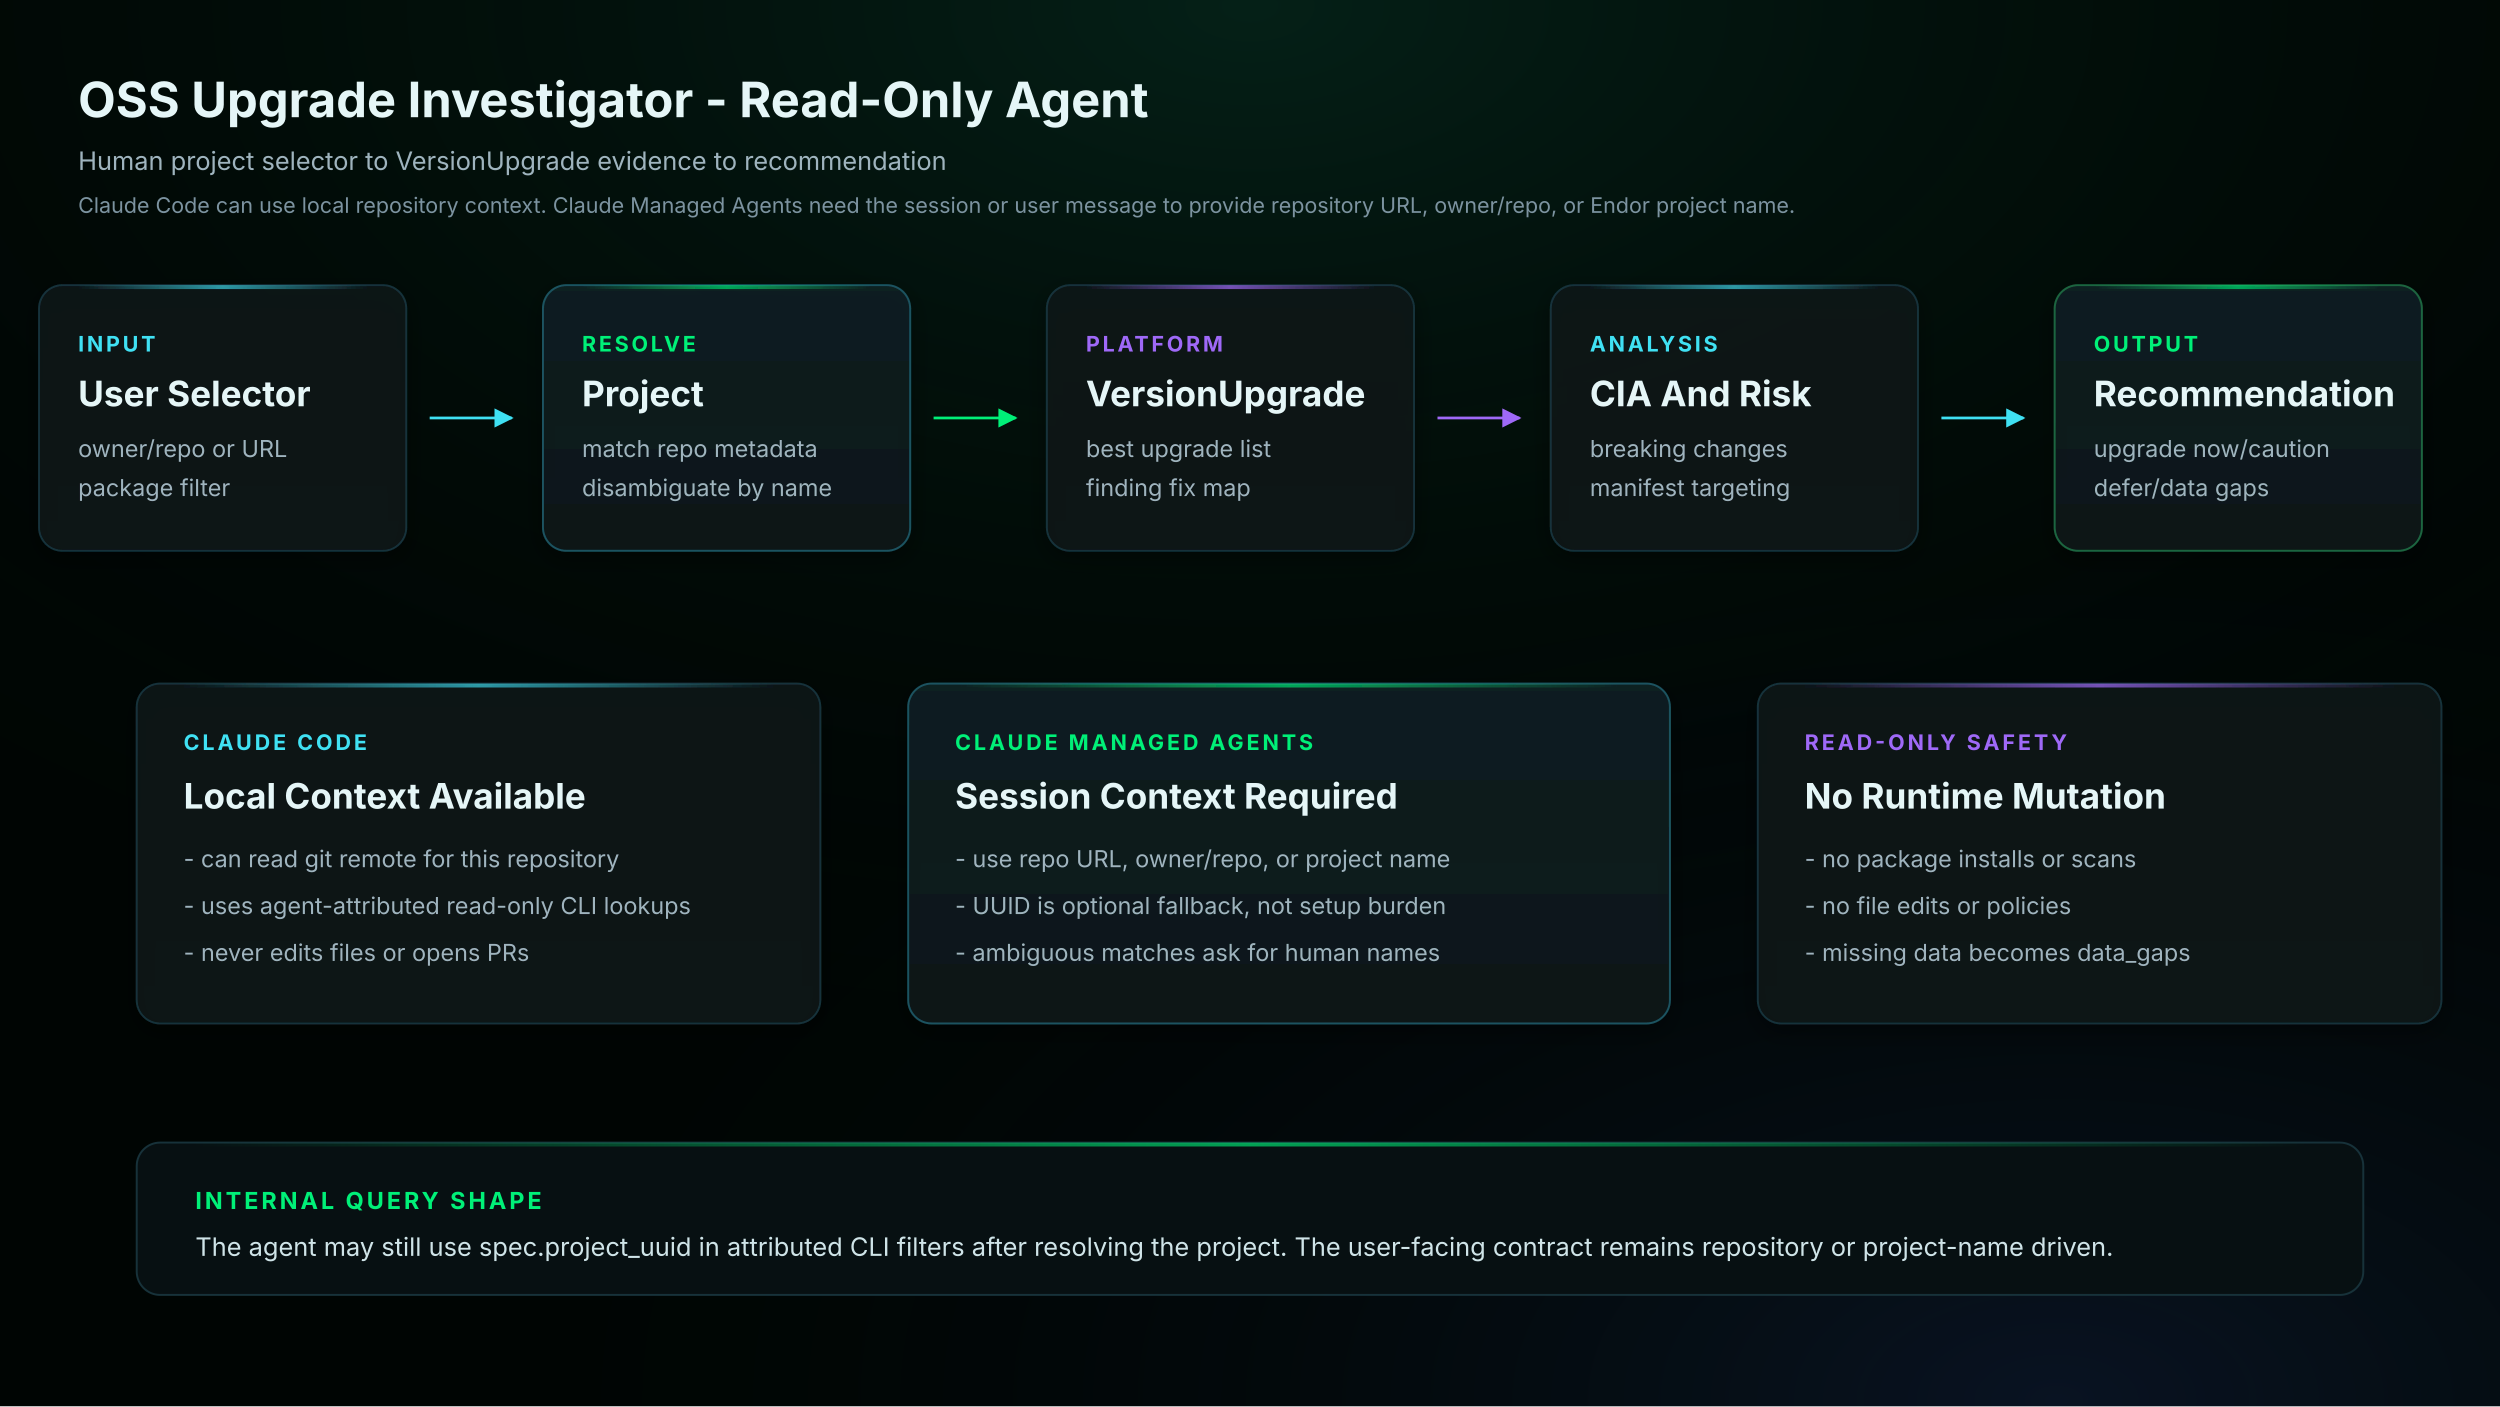
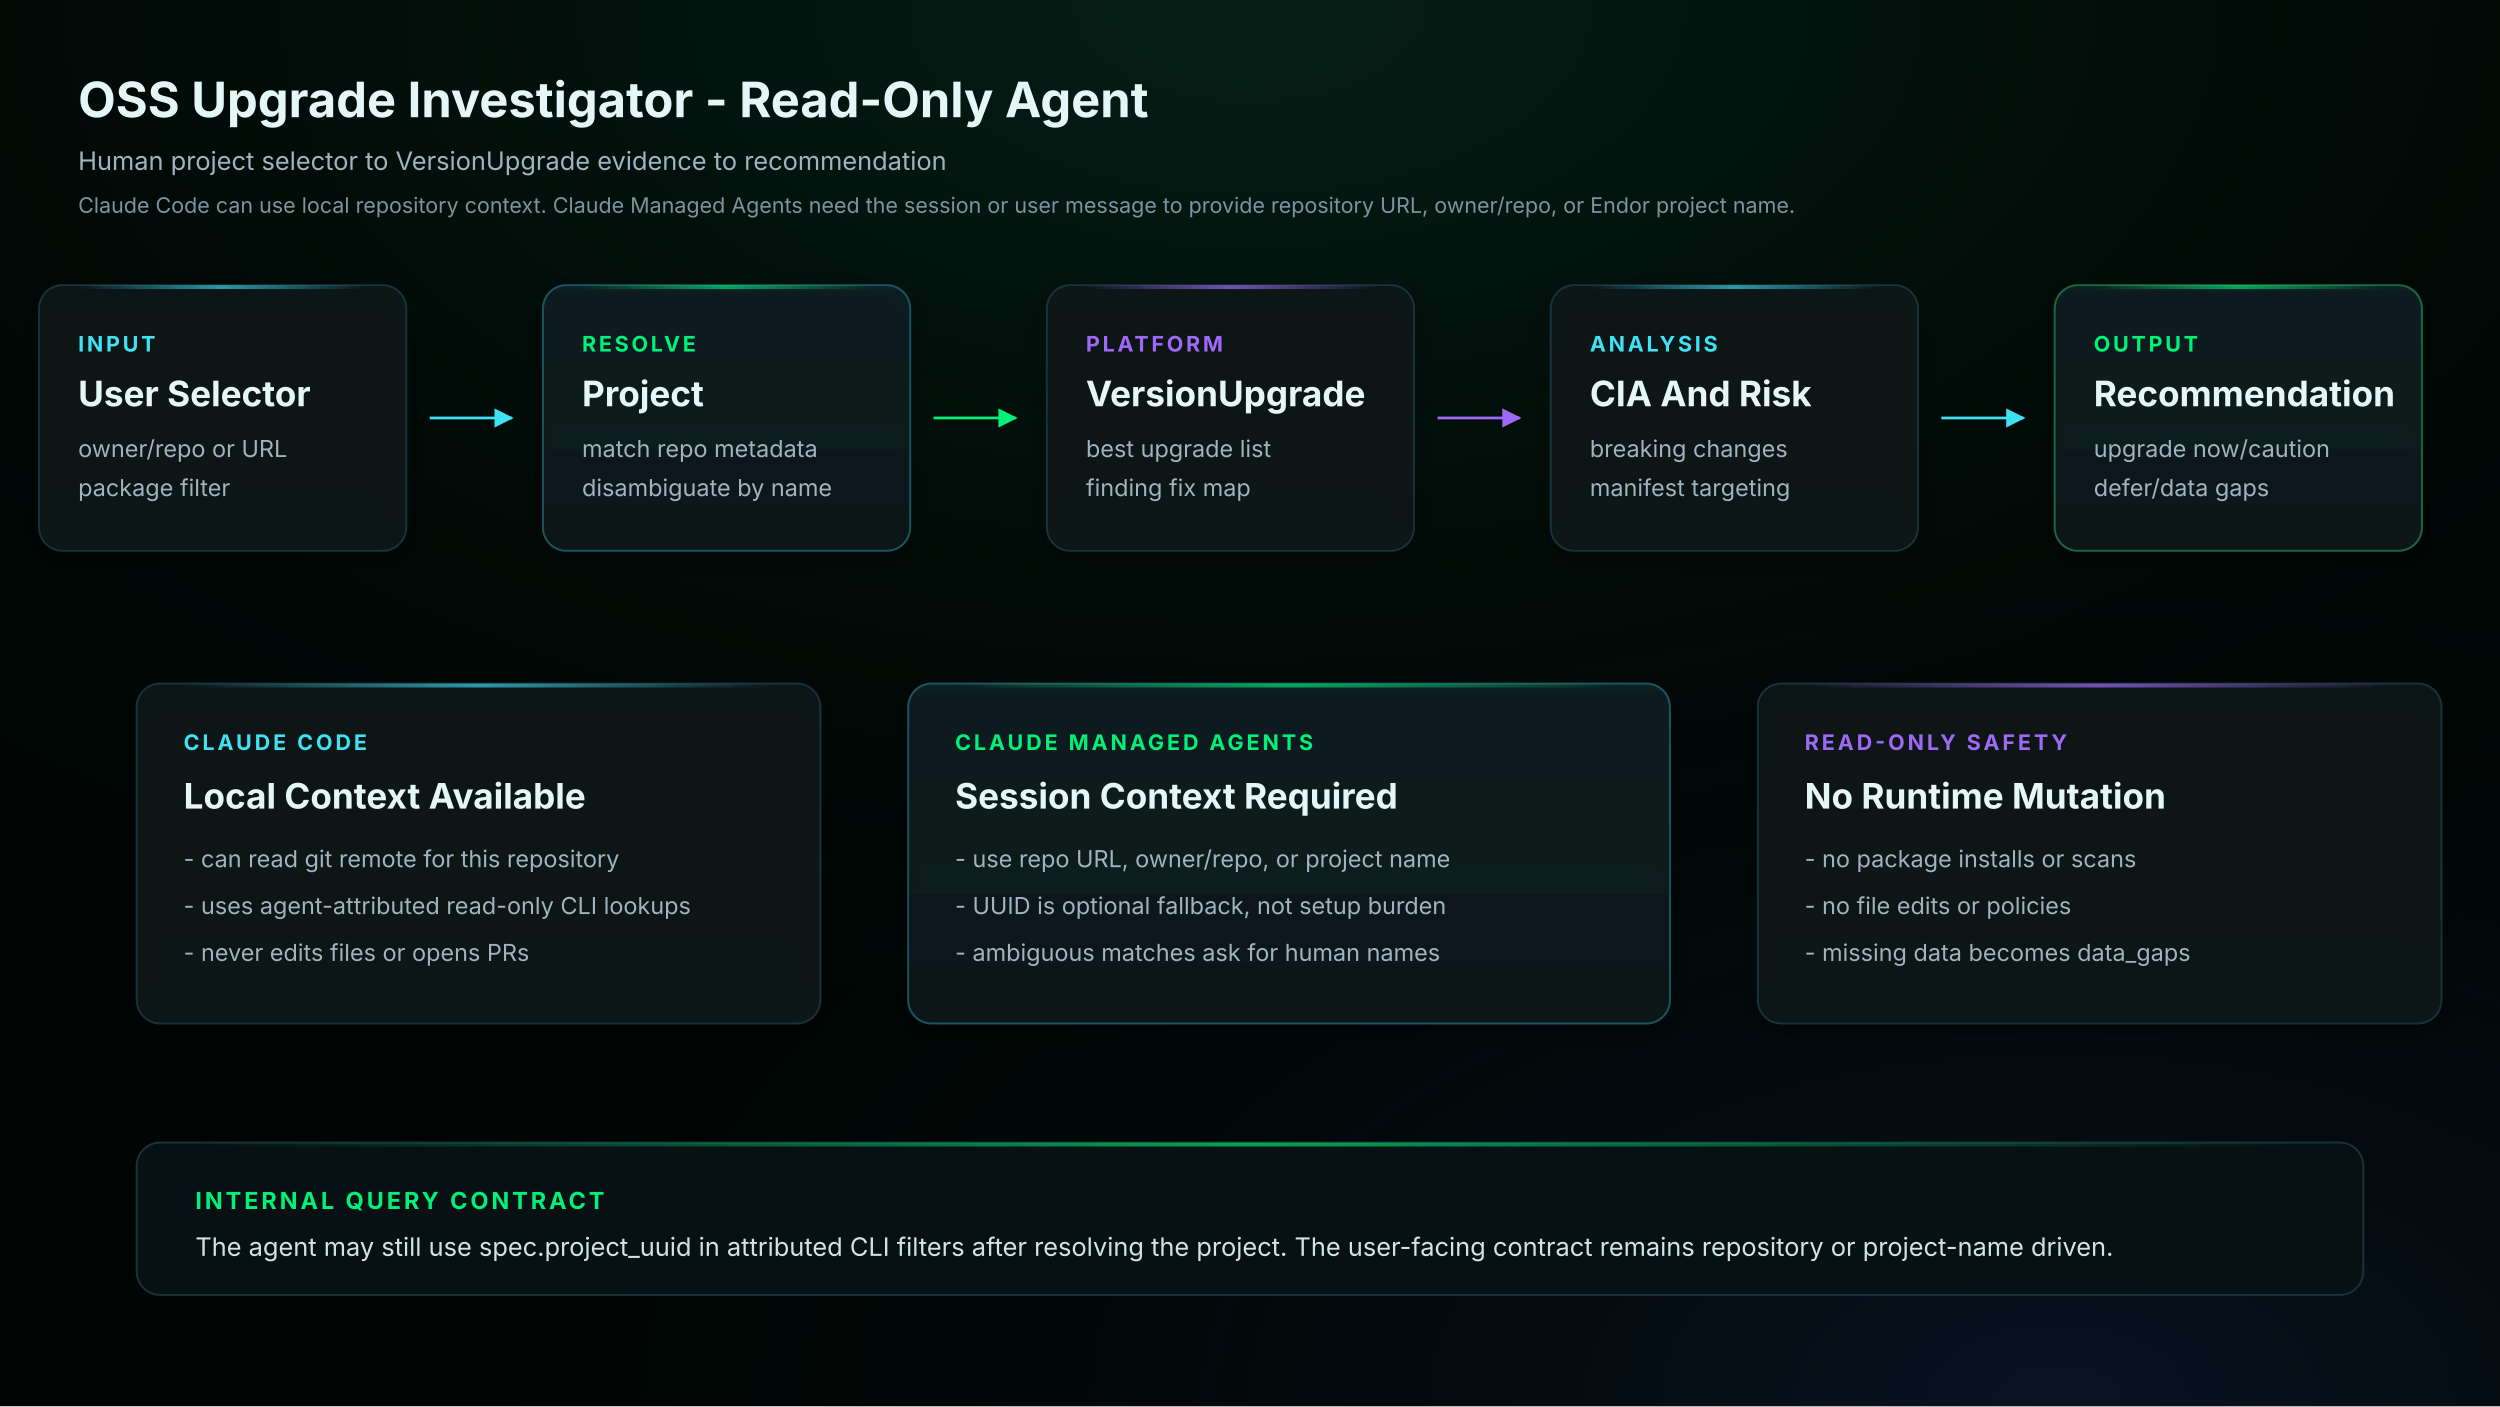
<svg xmlns="http://www.w3.org/2000/svg" viewBox="0 0 1280 720" font-family="-apple-system, BlinkMacSystemFont, 'Segoe UI', Inter, Geist, sans-serif">
  <defs>
    <radialGradient id="bgGlow" cx="50%" cy="0%" r="80%">
      <stop offset="0%" stop-color="#0a3d2c" stop-opacity="0.48" />
      <stop offset="100%" stop-color="#000503" stop-opacity="0" />
    </radialGradient>
    <radialGradient id="bgGlow2" cx="82%" cy="100%" r="65%">
      <stop offset="0%" stop-color="#1a2f5e" stop-opacity="0.34" />
      <stop offset="100%" stop-color="#000503" stop-opacity="0" />
    </radialGradient>
    <linearGradient id="cardGlass" x1="0%" y1="0%" x2="0%" y2="100%">
      <stop offset="0%" stop-color="#0d1518" stop-opacity="0.94" />
      <stop offset="100%" stop-color="#0a1112" stop-opacity="0.97" />
    </linearGradient>
    <linearGradient id="cardGlassActive" x1="0%" y1="0%" x2="0%" y2="100%">
      <stop offset="0%" stop-color="#0e2023" stop-opacity="0.96" />
      <stop offset="100%" stop-color="#091517" stop-opacity="0.98" />
    </linearGradient>
    <linearGradient id="hairline" x1="0%" y1="0%" x2="100%" y2="0%">
      <stop offset="0%" stop-color="#3fe1f3" stop-opacity="0" />
      <stop offset="50%" stop-color="#3fe1f3" stop-opacity="0.64" />
      <stop offset="100%" stop-color="#3fe1f3" stop-opacity="0" />
    </linearGradient>
    <linearGradient id="hairlineGreen" x1="0%" y1="0%" x2="100%" y2="0%">
      <stop offset="0%" stop-color="#00f078" stop-opacity="0" />
      <stop offset="50%" stop-color="#00f078" stop-opacity="0.64" />
      <stop offset="100%" stop-color="#00f078" stop-opacity="0" />
    </linearGradient>
    <linearGradient id="hairlinePurple" x1="0%" y1="0%" x2="100%" y2="0%">
      <stop offset="0%" stop-color="#9f69f7" stop-opacity="0" />
      <stop offset="50%" stop-color="#9f69f7" stop-opacity="0.70" />
      <stop offset="100%" stop-color="#9f69f7" stop-opacity="0" />
    </linearGradient>
    <filter id="cardShadow" x="-10%" y="-10%" width="120%" height="130%">
      <feGaussianBlur in="SourceAlpha" stdDeviation="6" />
      <feOffset dx="0" dy="4" />
      <feComponentTransfer>
        <feFuncA type="linear" slope="0.42" />
      </feComponentTransfer>
      <feMerge>
        <feMergeNode />
        <feMergeNode in="SourceGraphic" />
      </feMerge>
    </filter>
    <marker id="arrowCyan" viewBox="0 0 10 10" refX="9" refY="5" markerWidth="7" markerHeight="7" orient="auto-start-reverse">
      <path d="M 0 0 L 10 5 L 0 10 z" fill="#3fe1f3" />
    </marker>
    <marker id="arrowGreen" viewBox="0 0 10 10" refX="9" refY="5" markerWidth="7" markerHeight="7" orient="auto-start-reverse">
      <path d="M 0 0 L 10 5 L 0 10 z" fill="#00f078" />
    </marker>
    <marker id="arrowPurple" viewBox="0 0 10 10" refX="9" refY="5" markerWidth="7" markerHeight="7" orient="auto-start-reverse">
      <path d="M 0 0 L 10 5 L 0 10 z" fill="#9f69f7" />
    </marker>
  </defs>
  <rect width="1280" height="720" fill="#000503" />
  <rect width="1280" height="720" fill="url(#bgGlow)" />
  <rect width="1280" height="720" fill="url(#bgGlow2)" />
  <g transform="translate(40, 34)">
    <text x="0" y="26" font-size="25" font-weight="700" fill="#e5f6f7">OSS Upgrade Investigator - Read-Only Agent</text>
    <text x="0" y="53" font-size="13" fill="#9fb4be">Human project selector to VersionUpgrade evidence to recommendation</text>
    <text x="0" y="75" font-size="11" fill="#7c93a0">Claude Code can use local repository context. Claude Managed Agents need the session or user message to provide repository URL, owner/repo, or Endor project name.</text>
  </g>
  <g transform="translate(20, 146)">
    <g filter="url(#cardShadow)">
      <rect width="188" height="136" rx="12" fill="url(#cardGlass)" stroke="#17323a" />
      <rect x="20" y="0" width="148" height="2" fill="url(#hairline)" />
      <text x="20" y="34" font-size="11" font-weight="700" fill="#3fe1f3" letter-spacing="1.4">INPUT</text>
      <text x="20" y="62" font-size="18" font-weight="700" fill="#e5f6f7">User Selector</text>
      <text x="20" y="88" font-size="12" fill="#9fb4be">owner/repo or URL</text>
      <text x="20" y="108" font-size="12" fill="#9fb4be">package filter</text>
    </g>
    <line x1="200" y1="68" x2="242" y2="68" stroke="#3fe1f3" stroke-width="1.4" marker-end="url(#arrowCyan)" />
    <g transform="translate(258,0)" filter="url(#cardShadow)">
      <rect width="188" height="136" rx="12" fill="url(#cardGlassActive)" stroke="#1c5360" />
      <rect x="20" y="0" width="148" height="2" fill="url(#hairlineGreen)" />
      <text x="20" y="34" font-size="11" font-weight="700" fill="#00f078" letter-spacing="1.4">RESOLVE</text>
      <text x="20" y="62" font-size="18" font-weight="700" fill="#e5f6f7">Project</text>
      <text x="20" y="88" font-size="12" fill="#9fb4be">match repo metadata</text>
      <text x="20" y="108" font-size="12" fill="#9fb4be">disambiguate by name</text>
    </g>
    <line x1="458" y1="68" x2="500" y2="68" stroke="#00f078" stroke-width="1.4" marker-end="url(#arrowGreen)" />
    <g transform="translate(516,0)" filter="url(#cardShadow)">
      <rect width="188" height="136" rx="12" fill="url(#cardGlass)" stroke="#17323a" />
      <rect x="20" y="0" width="148" height="2" fill="url(#hairlinePurple)" />
      <text x="20" y="34" font-size="11" font-weight="700" fill="#9f69f7" letter-spacing="1.4">PLATFORM</text>
      <text x="20" y="62" font-size="18" font-weight="700" fill="#e5f6f7">VersionUpgrade</text>
      <text x="20" y="88" font-size="12" fill="#9fb4be">best upgrade list</text>
      <text x="20" y="108" font-size="12" fill="#9fb4be">finding fix map</text>
    </g>
    <line x1="716" y1="68" x2="758" y2="68" stroke="#9f69f7" stroke-width="1.4" marker-end="url(#arrowPurple)" />
    <g transform="translate(774,0)" filter="url(#cardShadow)">
      <rect width="188" height="136" rx="12" fill="url(#cardGlass)" stroke="#17323a" />
      <rect x="20" y="0" width="148" height="2" fill="url(#hairline)" />
      <text x="20" y="34" font-size="11" font-weight="700" fill="#3fe1f3" letter-spacing="1.4">ANALYSIS</text>
      <text x="20" y="62" font-size="18" font-weight="700" fill="#e5f6f7">CIA And Risk</text>
      <text x="20" y="88" font-size="12" fill="#9fb4be">breaking changes</text>
      <text x="20" y="108" font-size="12" fill="#9fb4be">manifest targeting</text>
    </g>
    <line x1="974" y1="68" x2="1016" y2="68" stroke="#3fe1f3" stroke-width="1.4" marker-end="url(#arrowCyan)" />
    <g transform="translate(1032,0)" filter="url(#cardShadow)">
      <rect width="188" height="136" rx="12" fill="url(#cardGlassActive)" stroke="#1f6540" />
      <rect x="20" y="0" width="148" height="2" fill="url(#hairlineGreen)" />
      <text x="20" y="34" font-size="11" font-weight="700" fill="#00f078" letter-spacing="1.4">OUTPUT</text>
      <text x="20" y="62" font-size="18" font-weight="700" fill="#e5f6f7">Recommendation</text>
      <text x="20" y="88" font-size="12" fill="#9fb4be">upgrade now/caution</text>
      <text x="20" y="108" font-size="12" fill="#9fb4be">defer/data gaps</text>
    </g>
  </g>
  <g transform="translate(70, 350)">
    <g filter="url(#cardShadow)">
      <rect width="350" height="174" rx="12" fill="url(#cardGlass)" stroke="#17323a" />
      <rect x="24" y="0" width="302" height="2" fill="url(#hairline)" />
      <text x="24" y="34" font-size="11" font-weight="700" fill="#3fe1f3" letter-spacing="1.5">CLAUDE CODE</text>
      <text x="24" y="64" font-size="18" font-weight="700" fill="#e5f6f7">Local Context Available</text>
      <text x="24" y="94" font-size="12" fill="#9fb4be">- can read git remote for this repository</text>
      <text x="24" y="118" font-size="12" fill="#9fb4be">- uses agent-attributed read-only CLI lookups</text>
      <text x="24" y="142" font-size="12" fill="#9fb4be">- never edits files or opens PRs</text>
    </g>
    <g transform="translate(395,0)" filter="url(#cardShadow)">
      <rect width="390" height="174" rx="12" fill="url(#cardGlassActive)" stroke="#1c5360" />
      <rect x="24" y="0" width="342" height="2" fill="url(#hairlineGreen)" />
      <text x="24" y="34" font-size="11" font-weight="700" fill="#00f078" letter-spacing="1.5">CLAUDE MANAGED AGENTS</text>
      <text x="24" y="64" font-size="18" font-weight="700" fill="#e5f6f7">Session Context Required</text>
      <text x="24" y="94" font-size="12" fill="#9fb4be">- use repo URL, owner/repo, or project name</text>
      <text x="24" y="118" font-size="12" fill="#9fb4be">- UUID is optional fallback, not setup burden</text>
      <text x="24" y="142" font-size="12" fill="#9fb4be">- ambiguous matches ask for human names</text>
    </g>
    <g transform="translate(830,0)" filter="url(#cardShadow)">
      <rect width="350" height="174" rx="12" fill="url(#cardGlass)" stroke="#17323a" />
      <rect x="24" y="0" width="302" height="2" fill="url(#hairlinePurple)" />
      <text x="24" y="34" font-size="11" font-weight="700" fill="#9f69f7" letter-spacing="1.5">READ-ONLY SAFETY</text>
      <text x="24" y="64" font-size="18" font-weight="700" fill="#e5f6f7">No Runtime Mutation</text>
      <text x="24" y="94" font-size="12" fill="#9fb4be">- no package installs or scans</text>
      <text x="24" y="118" font-size="12" fill="#9fb4be">- no file edits or policies</text>
      <text x="24" y="142" font-size="12" fill="#9fb4be">- missing data becomes data_gaps</text>
    </g>
  </g>
  <g transform="translate(70, 585)">
    <rect width="1140" height="78" rx="12" fill="#071012" stroke="#17323a" />
    <rect x="30" y="0" width="1080" height="2" fill="url(#hairlineGreen)" />
-     <text x="30" y="34" font-size="12" font-weight="700" fill="#00f078" letter-spacing="1.5">INTERNAL QUERY SHAPE</text>
+     <text x="30" y="34" font-size="12" font-weight="700" fill="#00f078" letter-spacing="1.5">INTERNAL QUERY CONTRACT</text>
    <text x="30" y="58" font-size="13" fill="#cfe4e8">The agent may still use spec.project_uuid in attributed CLI filters after resolving the project. The user-facing contract remains repository or project-name driven.</text>
  </g>
</svg>
